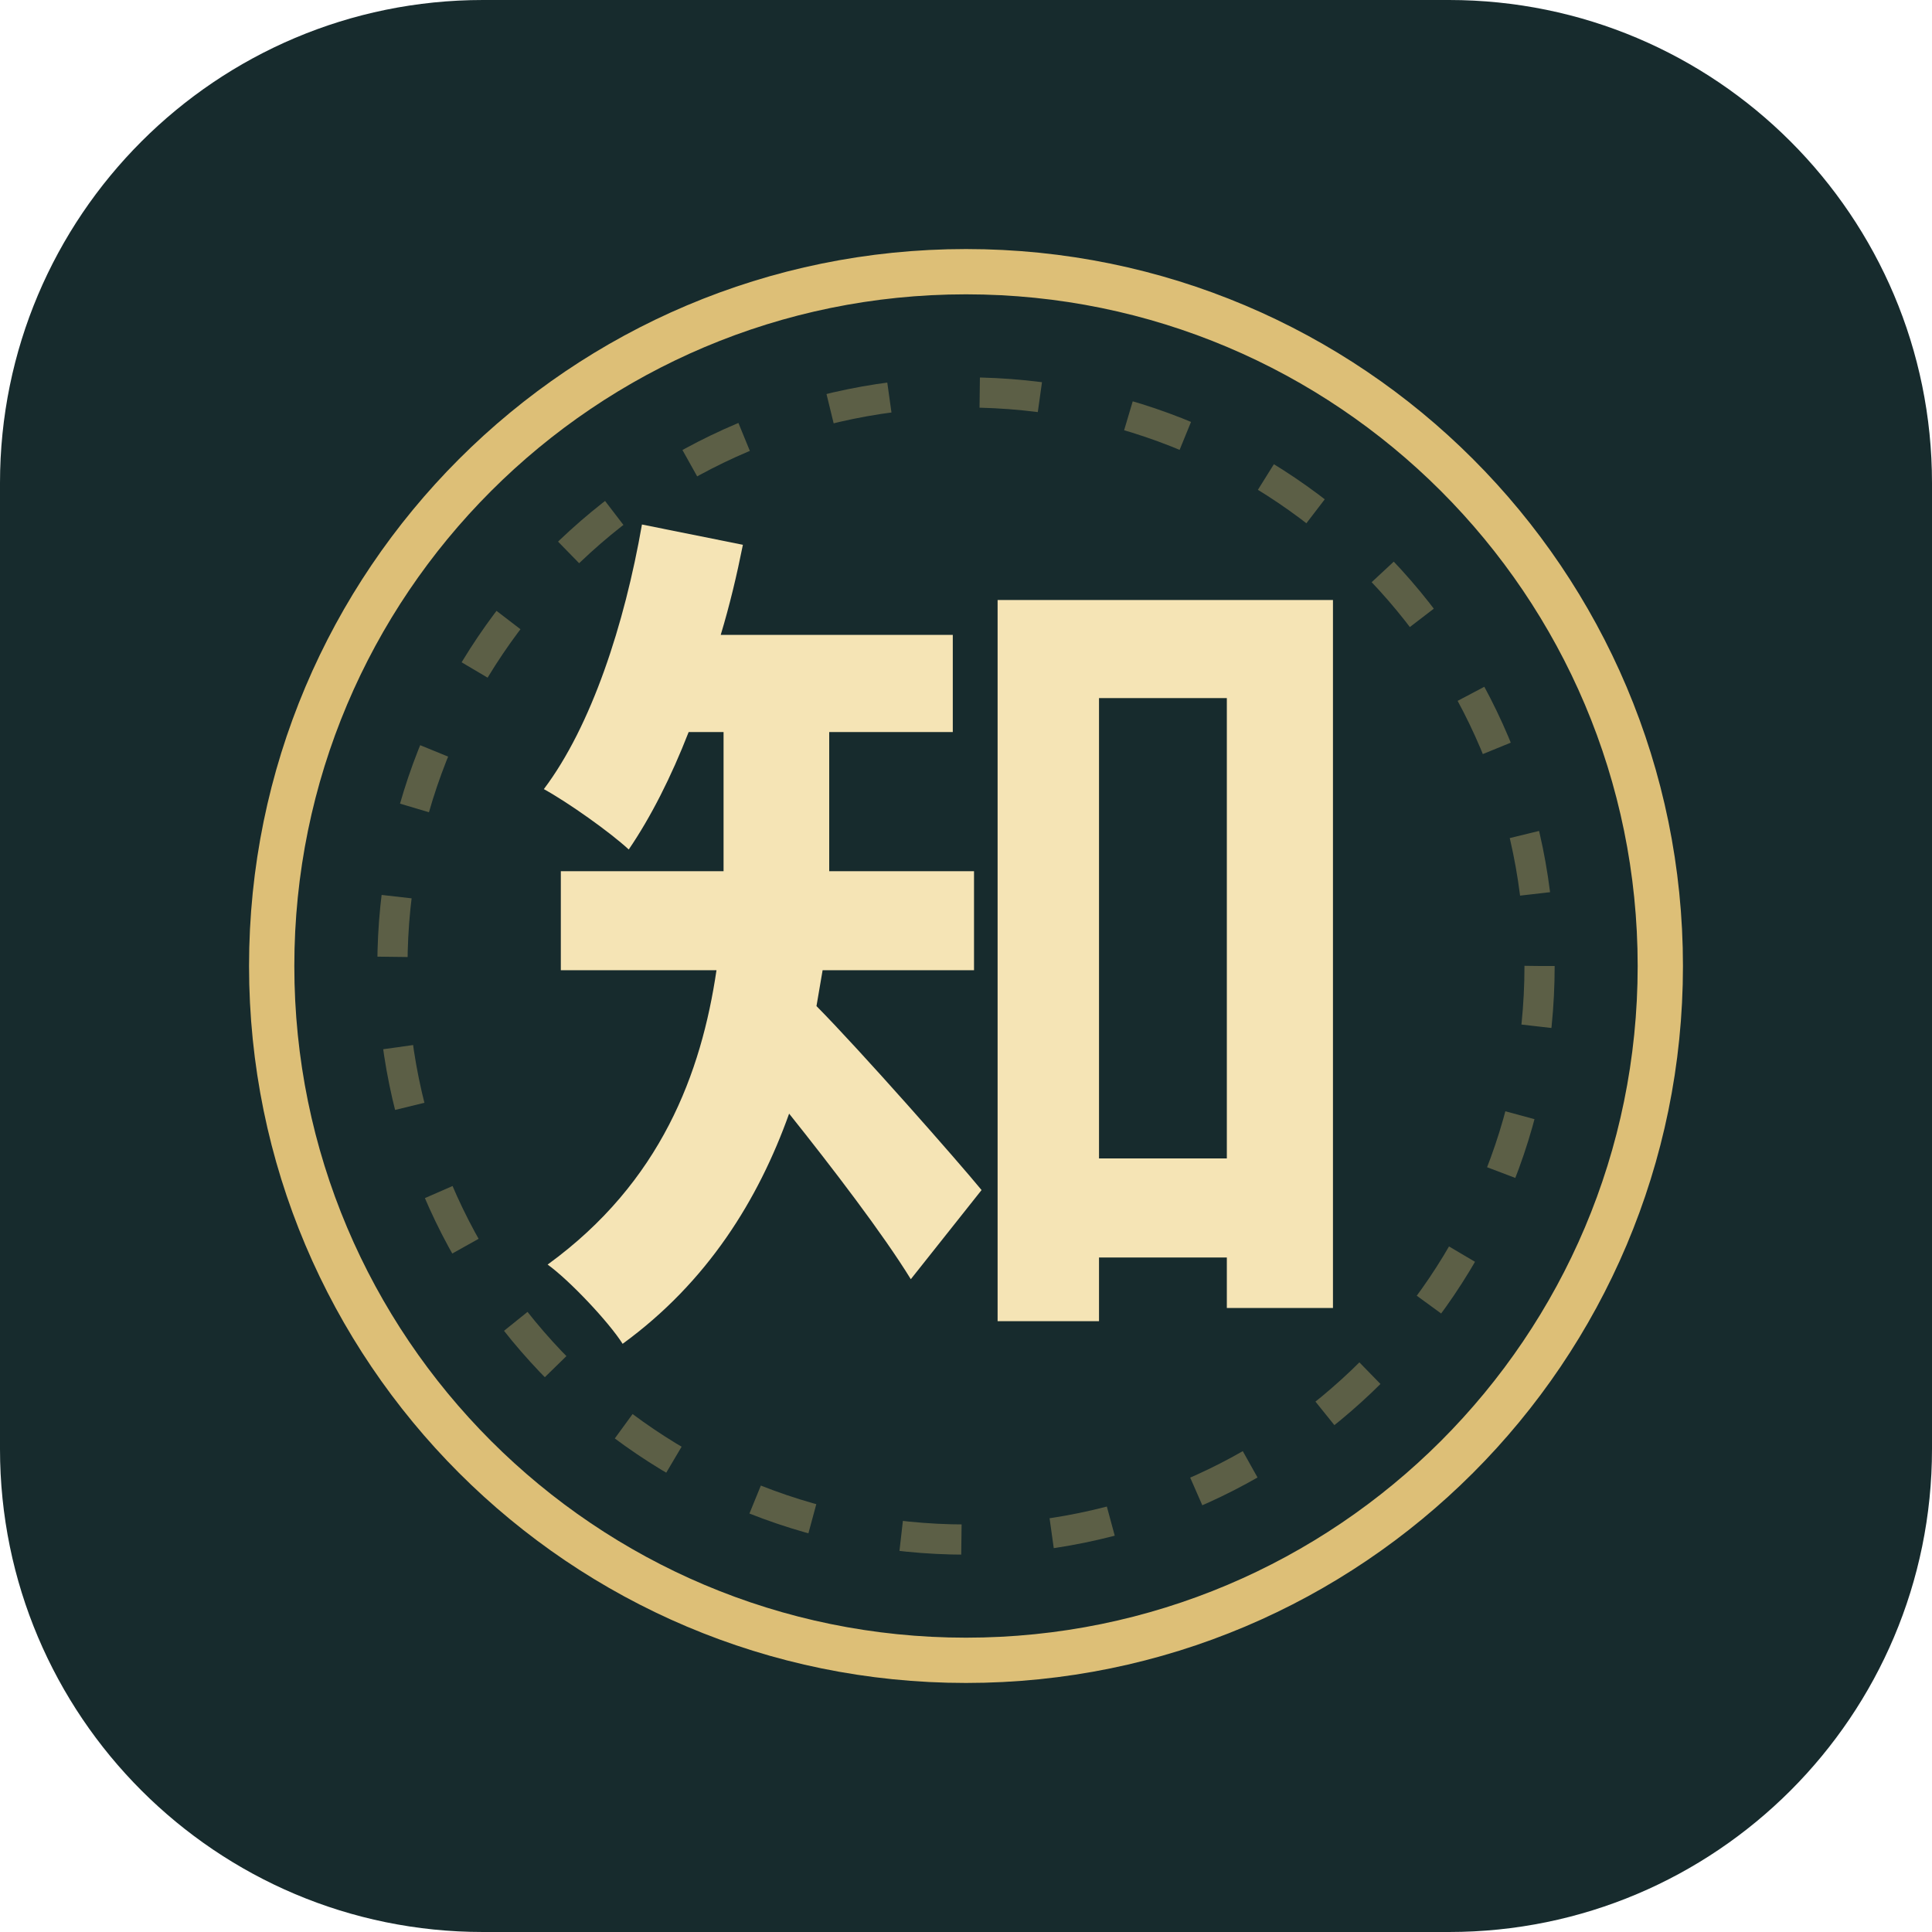
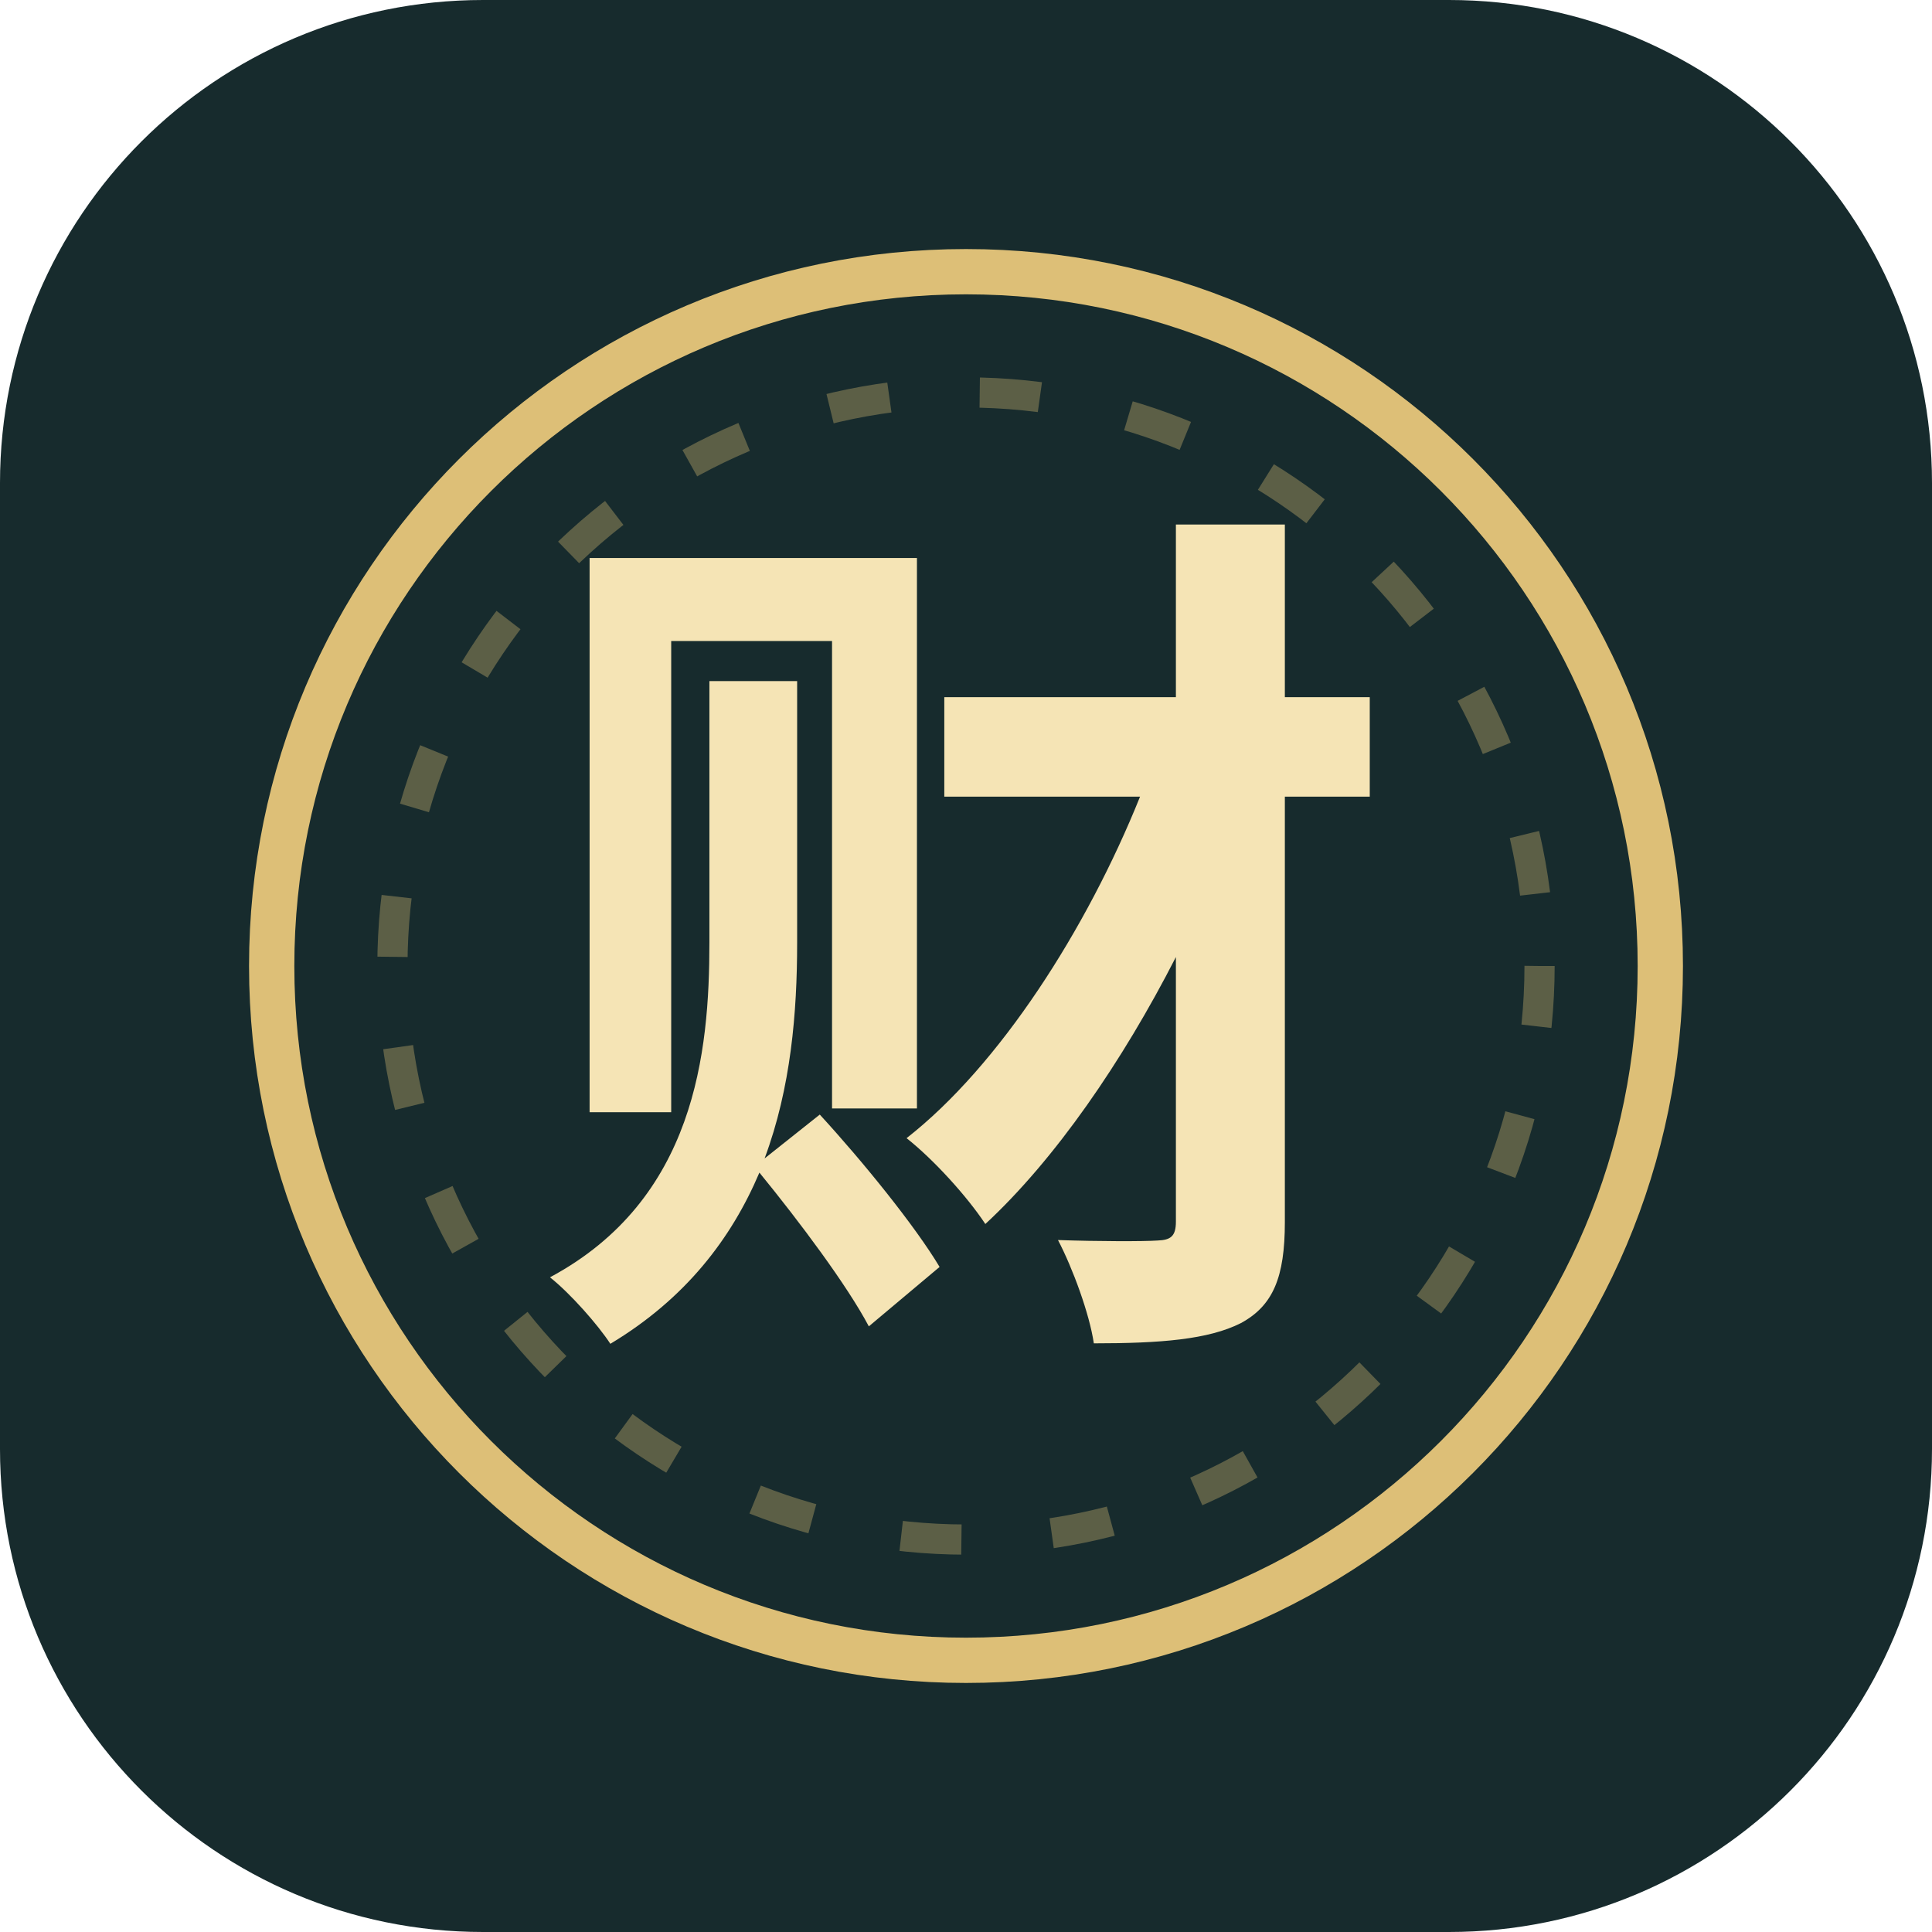
<svg xmlns="http://www.w3.org/2000/svg" width="64" height="64" viewBox="0 0 64 64" fill="none">
  <rect width="64" height="64" rx="16" fill="#172B2D" />
  <circle cx="32" cy="32" r="23" stroke="#DDBF77" stroke-width="1.5" />
  <circle cx="32" cy="32" r="19" stroke="#DDBF77" stroke-opacity="0.35" stroke-dasharray="2 3" />
-   <text x="32" y="42" fill="#F5E4B5" font-family="Songti SC, STSong, serif" font-size="29" font-weight="700" text-anchor="middle">知</text>
+   <text x="32" y="42" fill="#F5E4B5" font-family="Songti SC, STSong, serif" font-size="29" font-weight="700" text-anchor="middle">财</text>
</svg>
